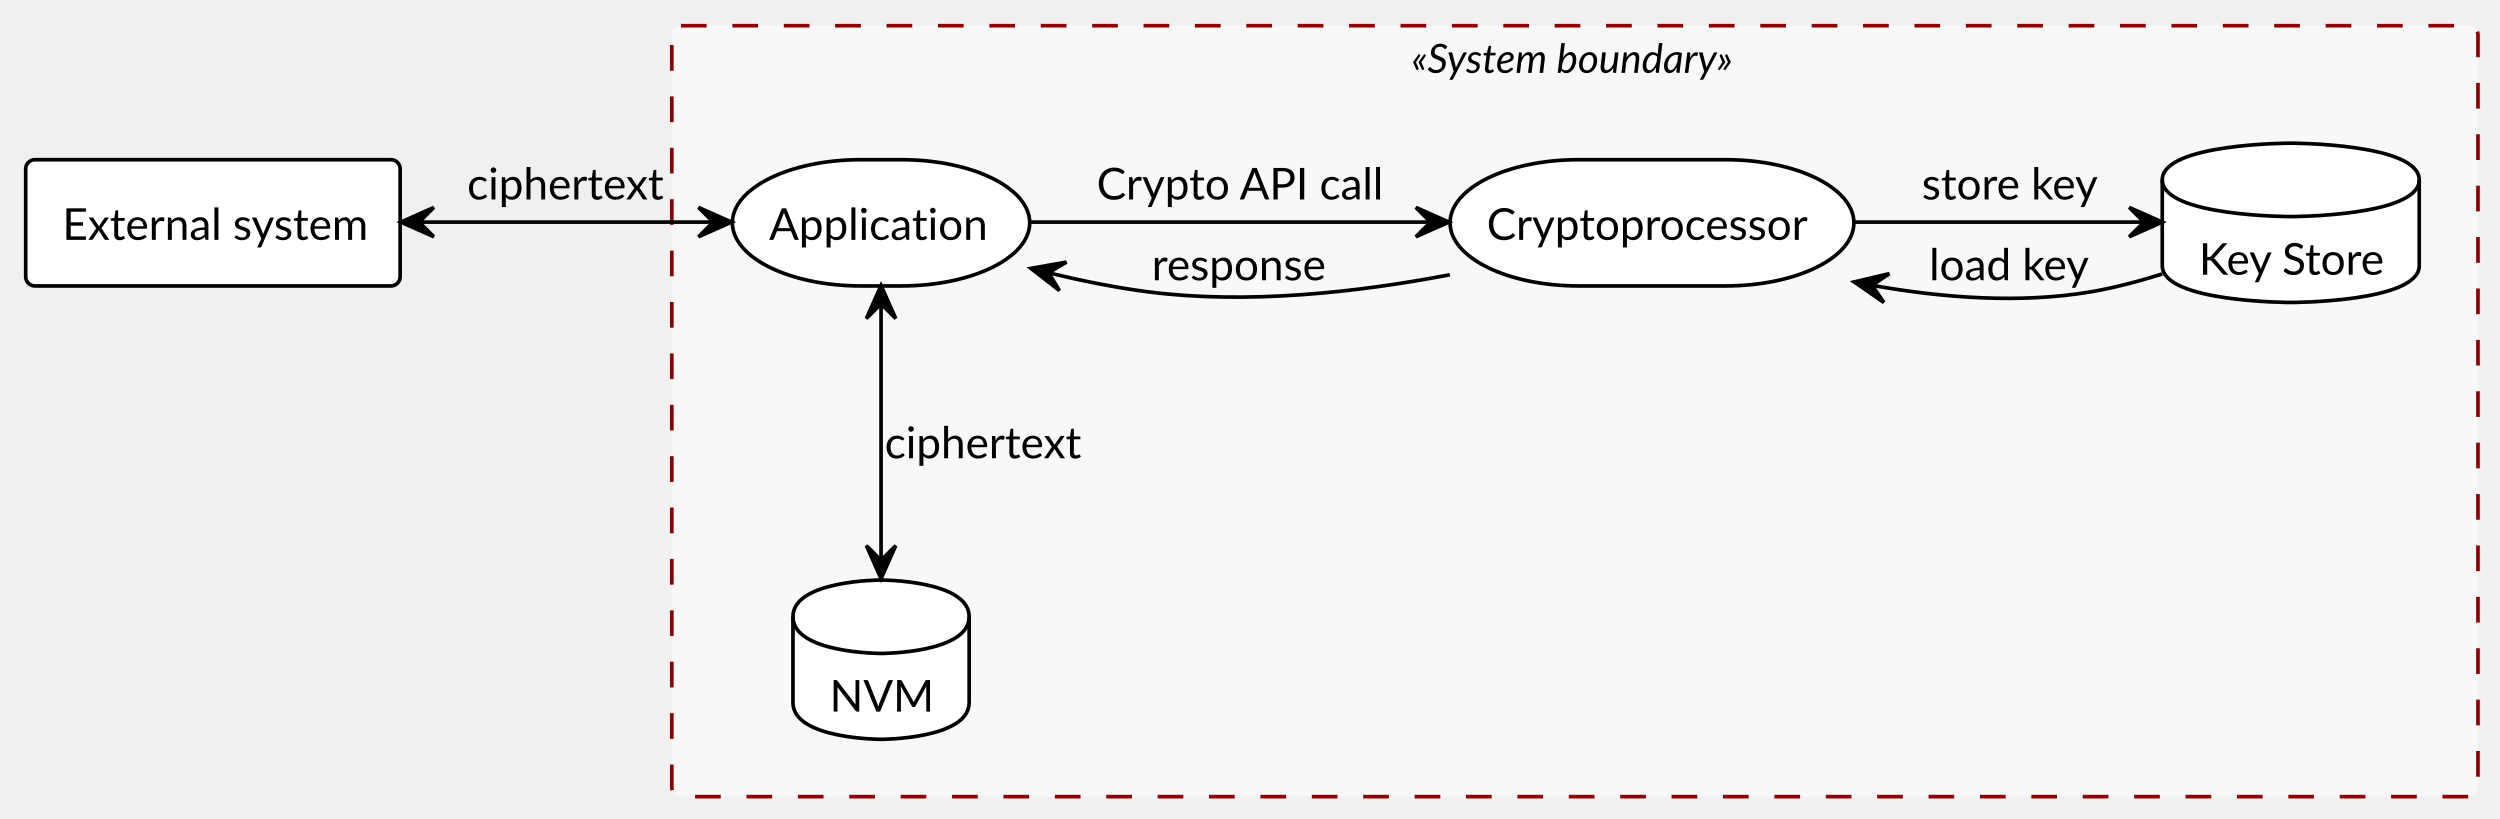
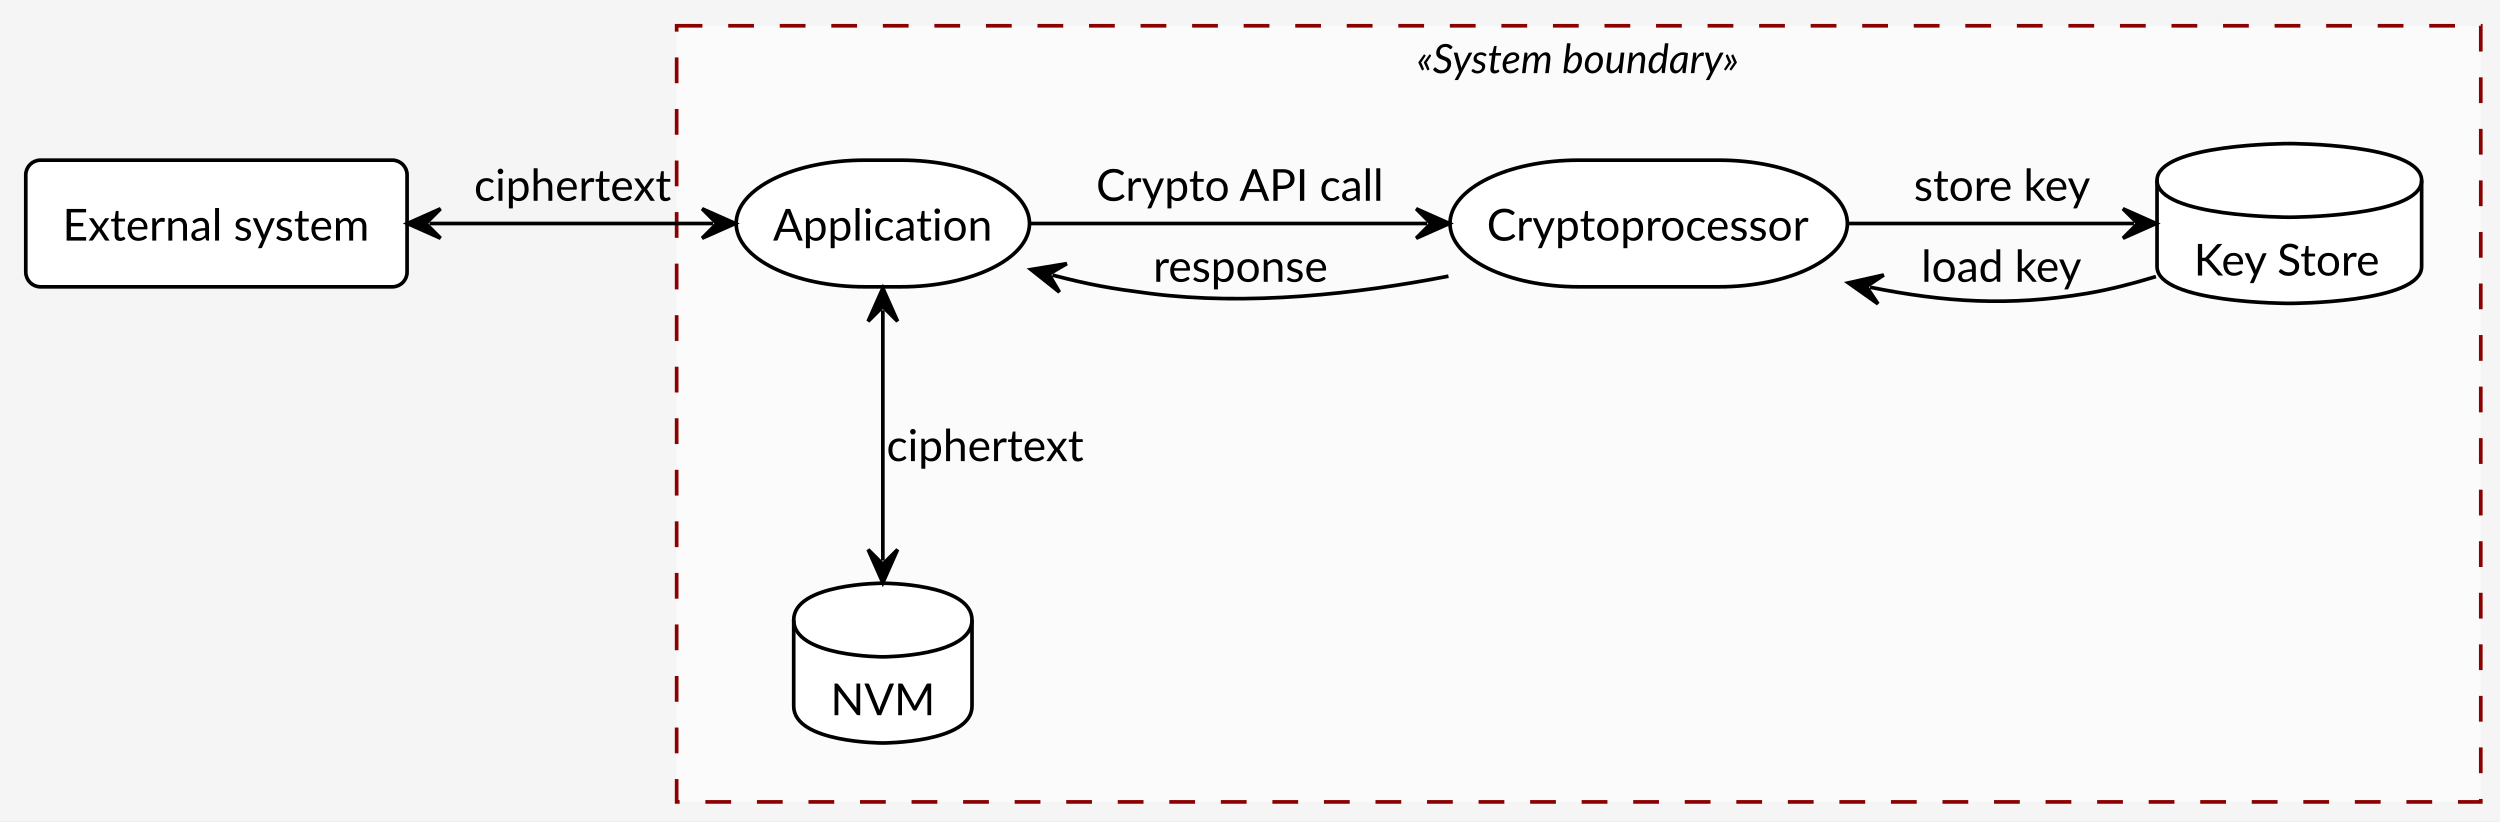
- <svg xmlns="http://www.w3.org/2000/svg" contentStyleType="text/css" height="223px" preserveAspectRatio="none" style="width:681px;height:223px;background:#FFFFFF55;" version="1.1" viewBox="0 0 681 223" width="681px" zoomAndPan="magnify">
+ <svg xmlns="http://www.w3.org/2000/svg" contentStyleType="text/css" data-diagram-type="DESCRIPTION" height="223px" preserveAspectRatio="none" style="width:679px;height:223px;background:#FFFFFF55;" version="1.1" viewBox="0 0 679 223" width="679px" zoomAndPan="magnify">
  <defs />
  <g>
-     <g id="cluster_##3">
-       <rect fill="#FFFFFF" fill-opacity="0.565" height="210" rx="2.5" ry="2.5" style="stroke:#8B0000;stroke-width:1.0;stroke-dasharray:7.0,7.0;" width="492" x="183" y="7" />
-       <text fill="#000000" font-family="Lato,sans-serif" font-size="11" font-style="italic" lengthAdjust="spacing" textLength="89" x="384.5" y="19.843">«System boundary»</text>
+     <rect fill="#FFFFFF" fill-opacity="0.333" height="223" style="stroke:none;stroke-width:1;" width="679" x="0" y="0" />
+     <g class="cluster" data-entity="##3" data-source-line="14" data-uid="ent0004" id="cluster_##3">
+       <rect fill="#FFFFFF" fill-opacity="0.565" height="210.8" style="stroke:#8B0000;stroke-width:1;stroke-dasharray:7.0,7.0;" width="490" x="183.78" y="7" />
+       <text fill="#000000" font-family="Lato,sans-serif" font-size="11" font-style="italic" lengthAdjust="spacing" textLength="87.984" x="384.788" y="19.857">«System boundary»</text>
    </g>
-     <g id="elem_app">
-       <rect fill="#FFFFFF" height="34.392" rx="35" ry="35" style="stroke:#000000;stroke-width:1.0;" width="81" x="199.5" y="43.5" />
-       <text fill="#000000" font-family="Lato,sans-serif" font-size="12" lengthAdjust="spacing" textLength="61" x="209.5" y="65.338">Application</text>
+     <g class="entity" data-entity="app" data-source-line="9" data-uid="ent0005" id="entity_app">
+       <rect fill="#FFFFFF" height="34.4" rx="35" ry="35" style="stroke:#000000;stroke-width:1;" width="79.664" x="199.95" y="43.5" />
+       <text fill="#000000" font-family="Lato,sans-serif" font-size="12" lengthAdjust="spacing" textLength="59.664" x="209.95" y="65.344">Application</text>
    </g>
-     <g id="elem_crypto">
-       <rect fill="#FFFFFF" height="34.392" rx="35" ry="35" style="stroke:#000000;stroke-width:1.0;" width="110" x="395" y="43.5" />
-       <text fill="#000000" font-family="Lato,sans-serif" font-size="12" lengthAdjust="spacing" textLength="90" x="405" y="65.338">Cryptoprocessor</text>
+     <g class="entity" data-entity="crypto" data-source-line="10" data-uid="ent0006" id="entity_crypto">
+       <rect fill="#FFFFFF" height="34.4" rx="35" ry="35" style="stroke:#000000;stroke-width:1;" width="107.93" x="393.82" y="43.5" />
+       <text fill="#000000" font-family="Lato,sans-serif" font-size="12" lengthAdjust="spacing" textLength="87.93" x="403.82" y="65.344">Cryptoprocessor</text>
    </g>
-     <g id="elem_keys">
-       <path d="M589,49 C589,39 624,39 624,39 C624,39 659,39 659,49 L659,72.392 C659,82.392 624,82.392 624,82.392 C624,82.392 589,82.392 589,72.392 L589,49 " fill="#FFFFFF" style="stroke:#000000;stroke-width:1.0;" />
-       <path d="M589,49 C589,59 624,59 624,59 C624,59 659,59 659,49 " fill="none" style="stroke:#000000;stroke-width:1.0;" />
-       <text fill="#000000" font-family="Lato,sans-serif" font-size="12" lengthAdjust="spacing" textLength="50" x="599" y="74.838">Key Store</text>
+     <g class="entity" data-entity="keys" data-source-line="11" data-uid="ent0007" id="entity_keys">
+       <path d="M585.85,49 C585.85,39 621.782,39 621.782,39 C621.782,39 657.714,39 657.714,49 L657.714,72.4 C657.714,82.4 621.782,82.4 621.782,82.4 C621.782,82.4 585.85,82.4 585.85,72.4 L585.85,49" fill="#FFFFFF" style="stroke:#000000;stroke-width:1;" />
+       <path d="M585.85,49 C585.85,59 621.782,59 621.782,59 C621.782,59 657.714,59 657.714,49" fill="none" style="stroke:#000000;stroke-width:1;" />
+       <text fill="#000000" font-family="Lato,sans-serif" font-size="12" lengthAdjust="spacing" textLength="51.864" x="595.85" y="74.844">Key Store</text>
    </g>
-     <g id="elem_nvm">
-       <path d="M216,168 C216,158 240,158 240,158 C240,158 264,158 264,168 L264,191.392 C264,201.392 240,201.392 240,201.392 C240,201.392 216,201.392 216,191.392 L216,168 " fill="#FFFFFF" style="stroke:#000000;stroke-width:1.0;" />
-       <path d="M216,168 C216,178 240,178 240,178 C240,178 264,178 264,168 " fill="none" style="stroke:#000000;stroke-width:1.0;" />
-       <text fill="#000000" font-family="Lato,sans-serif" font-size="12" lengthAdjust="spacing" textLength="28" x="226" y="193.838">NVM</text>
+     <g class="entity" data-entity="nvm" data-source-line="12" data-uid="ent0008" id="entity_nvm">
+       <path d="M215.57,168.4 C215.57,158.4 239.784,158.4 239.784,158.4 C239.784,158.4 263.998,158.4 263.998,168.4 L263.998,191.8 C263.998,201.8 239.784,201.8 239.784,201.8 C239.784,201.8 215.57,201.8 215.57,191.8 L215.57,168.4" fill="#FFFFFF" style="stroke:#000000;stroke-width:1;" />
+       <path d="M215.57,168.4 C215.57,178.4 239.784,178.4 239.784,178.4 C239.784,178.4 263.998,178.4 263.998,168.4" fill="none" style="stroke:#000000;stroke-width:1;" />
+       <text fill="#000000" font-family="Lato,sans-serif" font-size="12" lengthAdjust="spacing" textLength="28.428" x="225.57" y="194.244">NVM</text>
    </g>
-     <g id="elem_ext">
-       <rect fill="#FFFFFF" height="34.392" rx="2.5" ry="2.5" style="stroke:#000000;stroke-width:1.0;" width="102" x="7" y="43.5" />
-       <text fill="#000000" font-family="Lato,sans-serif" font-size="12" lengthAdjust="spacing" textLength="82" x="17" y="65.338">External system</text>
+     <g class="entity" data-entity="ext" data-source-line="7" data-uid="ent0002" id="entity_ext">
+       <rect fill="#FFFFFF" height="34.4" rx="4" ry="4" style="stroke:#000000;stroke-width:1;" width="103.562" x="7" y="43.5" />
+       <text fill="#000000" font-family="Lato,sans-serif" font-size="12" lengthAdjust="spacing" textLength="83.562" x="17" y="65.344">External system</text>
    </g>
-     <g id="link_ext_app">
-       <path d="M114.25,60.5 C139.92,60.5 169.92,60.5 194.19,60.5 " fill="none" id="ext-app" style="stroke:#000000;stroke-width:1.0;" />
-       <polygon fill="#000000" points="199.27,60.5,190.27,56.5,194.27,60.5,190.27,64.5,199.27,60.5" style="stroke:#000000;stroke-width:1.0;" />
-       <polygon fill="#000000" points="109.18,60.5,118.18,64.5,114.18,60.5,118.18,56.5,109.18,60.5" style="stroke:#000000;stroke-width:1.0;" />
-       <text fill="#000000" font-family="Lato,sans-serif" font-size="12" lengthAdjust="spacing" textLength="54" x="127.25" y="54.337">ciphertext</text>
+     <g class="link" data-entity-1="ext" data-entity-2="app" data-source-line="15" data-uid="lnk9" id="link_ext_app">
+       <path d="M116.65,60.7 C144.96,60.7 167.48,60.7 193.7,60.7" fill="none" id="ext-app" style="stroke:#000000;stroke-width:1;" />
+       <polygon fill="#000000" points="110.65,60.7,119.65,64.7,115.65,60.7,119.65,56.7,110.65,60.7" style="stroke:#000000;stroke-width:1;" />
+       <polygon fill="#000000" points="199.7,60.7,190.7,56.7,194.7,60.7,190.7,64.7,199.7,60.7" style="stroke:#000000;stroke-width:1;" />
+       <text fill="#000000" font-family="Lato,sans-serif" font-size="12" lengthAdjust="spacing" textLength="53.652" x="128.76" y="54.544">ciphertext</text>
    </g>
-     <g id="link_app_crypto">
-       <path d="M280.74,60.5 C311.66,60.5 354.67,60.5 389.59,60.5 " fill="none" id="app-to-crypto" style="stroke:#000000;stroke-width:1.0;" />
-       <polygon fill="#000000" points="394.68,60.5,385.68,56.5,389.68,60.5,385.68,64.5,394.68,60.5" style="stroke:#000000;stroke-width:1.0;" />
-       <text fill="#000000" font-family="Lato,sans-serif" font-size="12" lengthAdjust="spacing" textLength="78" x="298.75" y="54.337">Crypto API call</text>
+     <g class="link" data-entity-1="app" data-entity-2="crypto" data-source-line="16" data-uid="lnk10" id="link_app_crypto">
+       <path d="M279.89,60.7 C312.23,60.7 352.04,60.7 387.64,60.7" fill="none" id="app-to-crypto" style="stroke:#000000;stroke-width:1;" />
+       <polygon fill="#000000" points="393.64,60.7,384.64,56.7,388.64,60.7,384.64,64.7,393.64,60.7" style="stroke:#000000;stroke-width:1;" />
+       <text fill="#000000" font-family="Lato,sans-serif" font-size="12" lengthAdjust="spacing" textLength="78.594" x="297.71" y="54.544">Crypto API call</text>
    </g>
-     <g id="link_app_crypto">
-       <path d="M285.7,74.33 C294.59,76.48 303.9,78.36 312.75,79.5 C339.83,82.98 369.88,79.64 394.94,74.84 " fill="none" id="app-backto-crypto" style="stroke:#000000;stroke-width:1.0;" />
-       <polygon fill="#000000" points="280.81,73.11,288.588,79.152,285.664,74.309,290.507,71.385,280.81,73.11" style="stroke:#000000;stroke-width:1.0;" />
-       <text fill="#000000" font-family="Lato,sans-serif" font-size="12" lengthAdjust="spacing" textLength="48" x="313.75" y="76.338">response</text>
+     <g class="link" data-entity-1="app" data-entity-2="crypto" data-source-line="17" data-uid="lnk11" id="link_app_crypto">
+       <path d="M285.838,74.715 C296.218,77.405 301.64,78.34 312.21,79.7 C338.97,83.15 368.65,79.81 393.4,75.01" fill="none" id="app-backto-crypto" style="stroke:#000000;stroke-width:1;" />
+       <polygon fill="#000000" points="280.03,73.21,287.739,79.34,284.87,74.464,289.746,71.596,280.03,73.21" style="stroke:#000000;stroke-width:1;" />
+       <text fill="#000000" font-family="Lato,sans-serif" font-size="12" lengthAdjust="spacing" textLength="47.658" x="313.21" y="76.544">response</text>
    </g>
-     <g id="link_crypto_keys">
-       <path d="M505.05,60.5 C530.6,60.5 560.42,60.5 583.81,60.5 " fill="none" id="crypto-to-keys" style="stroke:#000000;stroke-width:1.0;" />
-       <polygon fill="#000000" points="589,60.5,580,56.5,584,60.5,580,64.5,589,60.5" style="stroke:#000000;stroke-width:1.0;" />
-       <text fill="#000000" font-family="Lato,sans-serif" font-size="12" lengthAdjust="spacing" textLength="47" x="523.5" y="54.337">store key</text>
+     <g class="link" data-entity-1="crypto" data-entity-2="keys" data-source-line="18" data-uid="lnk12" id="link_crypto_keys">
+       <path d="M501.88,60.7 C529.12,60.7 555.4,60.7 579.6,60.7" fill="none" id="crypto-to-keys" style="stroke:#000000;stroke-width:1;" />
+       <polygon fill="#000000" points="585.6,60.7,576.6,56.7,580.6,60.7,576.6,64.7,585.6,60.7" style="stroke:#000000;stroke-width:1;" />
+       <text fill="#000000" font-family="Lato,sans-serif" font-size="12" lengthAdjust="spacing" textLength="48.696" x="519.8" y="54.544">store key</text>
    </g>
-     <g id="link_crypto_keys">
-       <path d="M510.35,77.79 C529.3,81.15 550.28,82.75 569.5,79.5 C575.92,78.41 582.6,76.65 588.98,74.63 " fill="none" id="crypto-backto-keys" style="stroke:#000000;stroke-width:1.0;" />
-       <polygon fill="#000000" points="505.07,76.8,513.171,82.401,509.983,77.728,514.656,74.541,505.07,76.8" style="stroke:#000000;stroke-width:1.0;" />
-       <text fill="#000000" font-family="Lato,sans-serif" font-size="12" lengthAdjust="spacing" textLength="43" x="525.5" y="76.338">load key</text>
+     <g class="link" data-entity-1="crypto" data-entity-2="keys" data-source-line="19" data-uid="lnk13" id="link_crypto_keys">
+       <path d="M507.903,78.011 C528.233,82.091 545.65,83.25 566.8,79.7 C572.97,78.66 579.38,77.01 585.55,75.11" fill="none" id="crypto-backto-keys" style="stroke:#000000;stroke-width:1;" />
+       <polygon fill="#000000" points="502.02,76.83,510.057,82.523,506.922,77.814,511.631,74.679,502.02,76.83" style="stroke:#000000;stroke-width:1;" />
+       <text fill="#000000" font-family="Lato,sans-serif" font-size="12" lengthAdjust="spacing" textLength="44.01" x="521.8" y="76.544">load key</text>
    </g>
-     <g id="link_app_nvm">
-       <path d="M240,82.92 C240,102.52 240,131.57 240,152.5 " fill="none" id="app-nvm" style="stroke:#000000;stroke-width:1.0;" />
-       <polygon fill="#000000" points="240,157.63,244,148.63,240,152.63,236,148.63,240,157.63" style="stroke:#000000;stroke-width:1.0;" />
-       <polygon fill="#000000" points="240,77.77,236,86.77,240,82.77,244,86.77,240,77.77" style="stroke:#000000;stroke-width:1.0;" />
-       <text fill="#000000" font-family="Lato,sans-serif" font-size="12" lengthAdjust="spacing" textLength="54" x="241" y="124.838">ciphertext</text>
+     <g class="link" data-entity-1="app" data-entity-2="nvm" data-source-line="20" data-uid="lnk14" id="link_app_nvm">
+       <path d="M239.78,84.27 C239.78,105.26 239.78,129.42 239.78,152.26" fill="none" id="app-nvm" style="stroke:#000000;stroke-width:1;" />
+       <polygon fill="#000000" points="239.78,78.27,235.78,87.27,239.78,83.27,243.78,87.27,239.78,78.27" style="stroke:#000000;stroke-width:1;" />
+       <polygon fill="#000000" points="239.78,158.26,243.78,149.26,239.78,153.26,235.78,149.26,239.78,158.26" style="stroke:#000000;stroke-width:1;" />
+       <text fill="#000000" font-family="Lato,sans-serif" font-size="12" lengthAdjust="spacing" textLength="53.652" x="240.78" y="125.244">ciphertext</text>
    </g>
  </g>
</svg>
